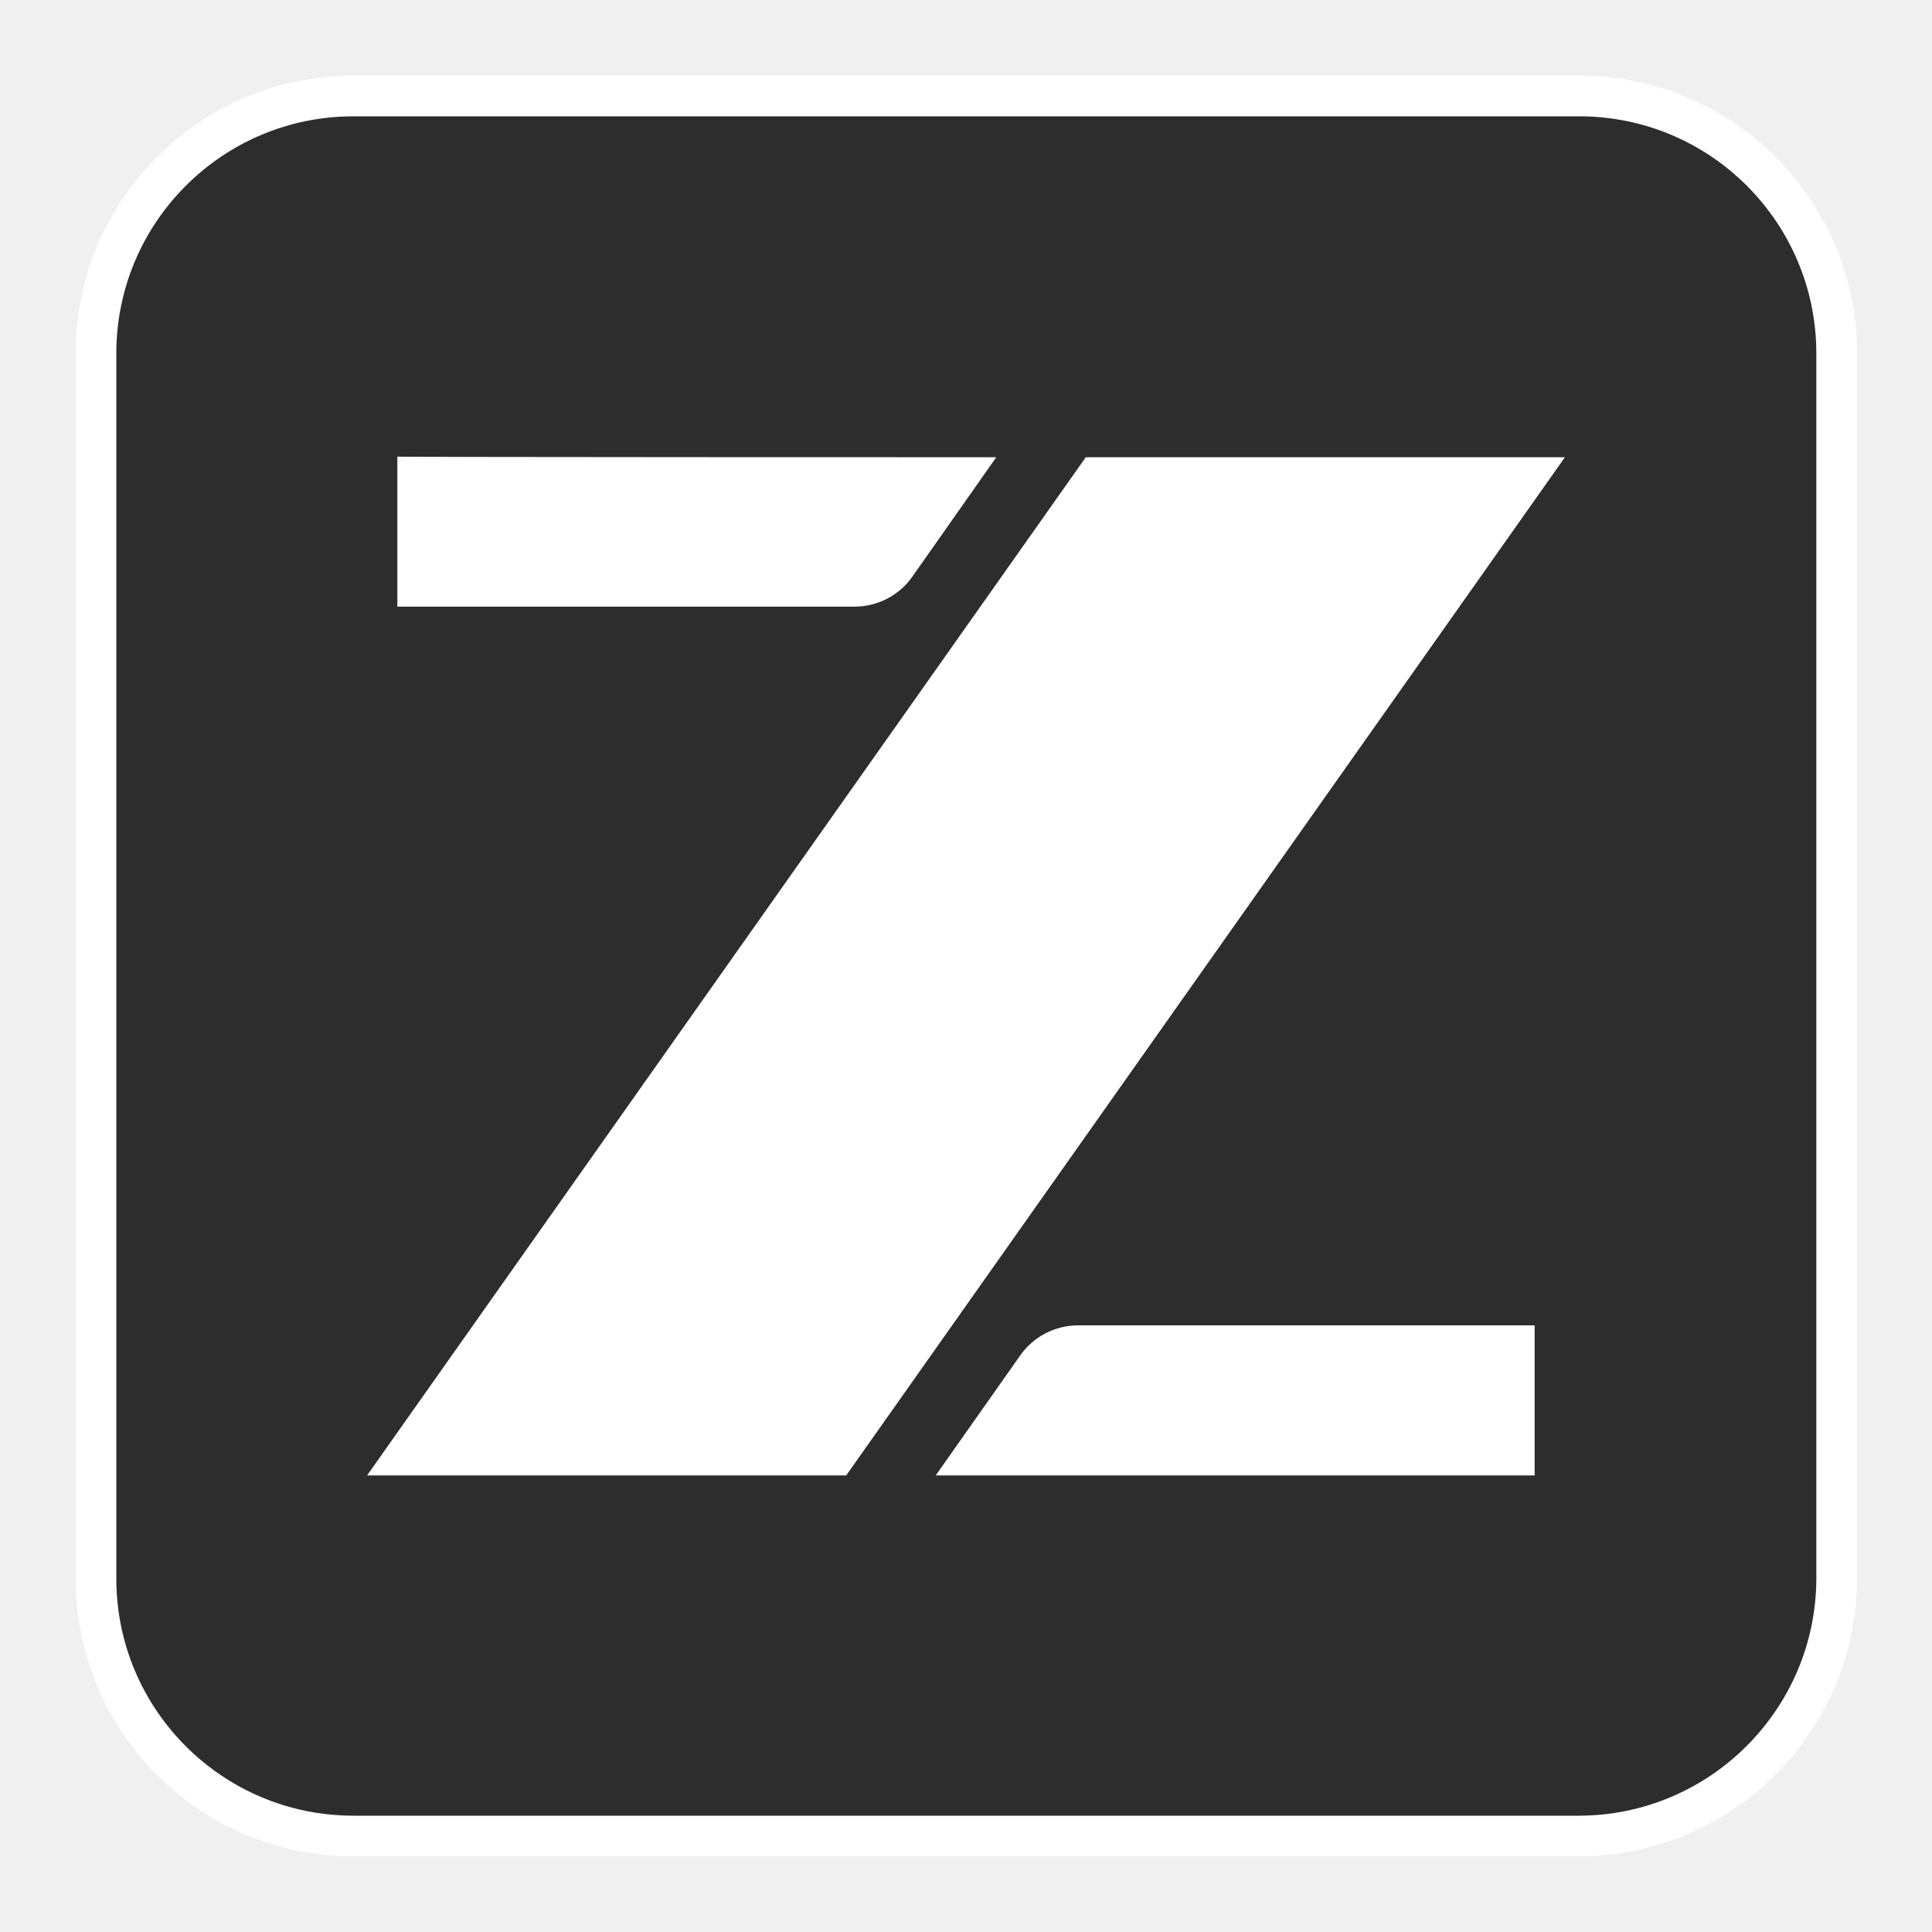
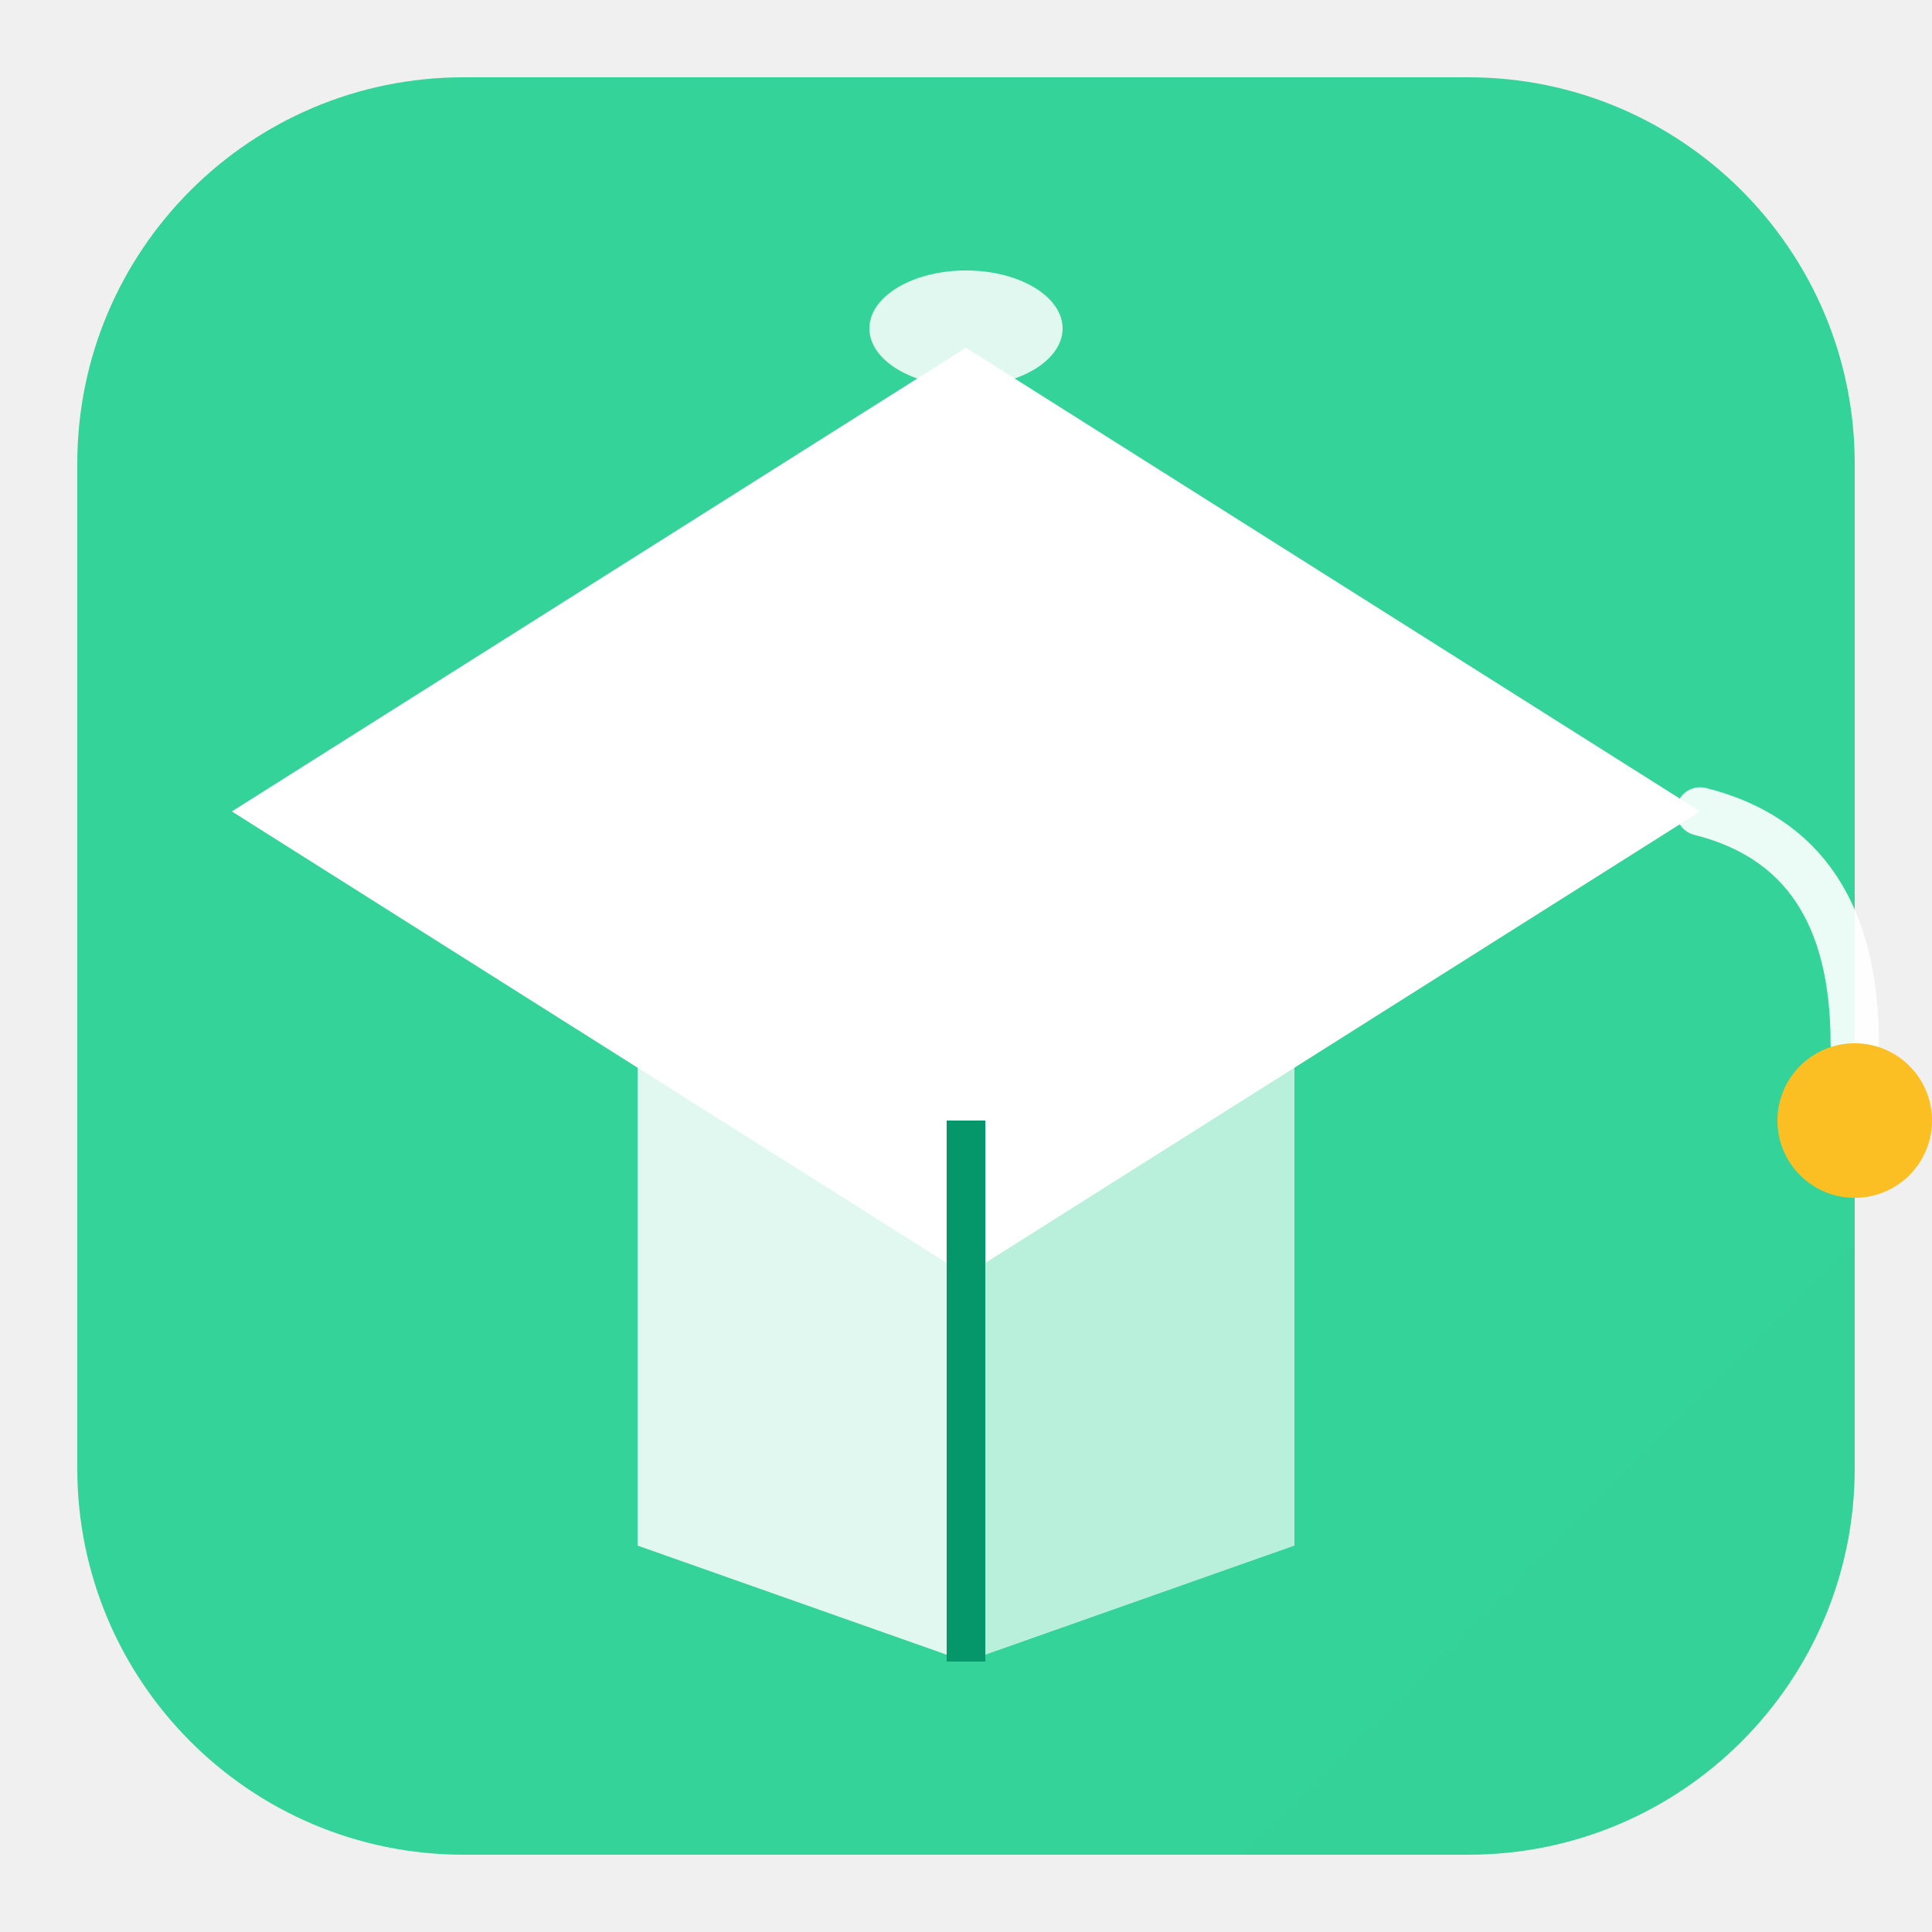
- <svg xmlns="http://www.w3.org/2000/svg" version="1.1" x="0px" y="0px" viewBox="0 0 30 30" style="enable-background:new 0 0 30 30;" xml:space="preserve">
+ <svg xmlns="http://www.w3.org/2000/svg" viewBox="0 0 100 100">
  <defs>
-     <style type="text/css">
-     .st194{fill:#2D2D2D;stroke:#FFFFFF;stroke-width:0.632;stroke-miterlimit:10;}
-     .st23{fill:#FFFFFF;}
- 
-     .z-breathe {
-       animation: breathe 2.5s ease-in-out infinite;
-     }
- 
-     @keyframes breathe {
-       0%, 100% { opacity: 0.7; }
-       50% { opacity: 1; }
-     }
-   </style>
+     <linearGradient id="lg" x1="0" y1="0" x2="100" y2="100">
+       <stop offset="0%" stop-color="#34d399" />
+       <stop offset="100%" stop-color="#059669" />
+     </linearGradient>
  </defs>
-   <g>
-     <path class="st194" d="M24.51,28.51H5.49c-2.21,0-4-1.79-4-4V5.49c0-2.21,1.79-4,4-4h19.03c2.21,0,4,1.79,4,4v19.03     C28.51,26.72,26.72,28.51,24.51,28.51z" />
-     <g class="z-breathe">
-       <path class="st23" d="M15.47,7.1l-1.3,1.85c-0.2,0.29-0.54,0.47-0.9,0.47h-7.1V7.09C6.16,7.1,15.47,7.1,15.47,7.1z" />
-       <polygon class="st23" points="24.3,7.1 13.14,22.91 5.7,22.91 16.86,7.1" />
-       <path class="st23" d="M14.53,22.91l1.31-1.86c0.2-0.29,0.54-0.47,0.9-0.47h7.09v2.33H14.53z" />
-     </g>
-   </g>
+   <rect x="4" y="4" width="92" height="92" rx="20" fill="url(#lg)" />
+   <polygon points="50,18 88,42 50,66 12,42" fill="white" />
+   <ellipse cx="50" cy="17" rx="5" ry="3" fill="rgba(255,255,255,0.85)" />
+   <path d="M88,42 Q96,44 96,54" fill="none" stroke="rgba(255,255,255,0.9)" stroke-width="2.5" stroke-linecap="round" />
+   <circle cx="96" cy="58" r="4" fill="#fbbf24" />
+   <path d="M33,52 L33,80 L50,86 L50,58 Z" fill="rgba(255,255,255,0.85)" />
+   <path d="M67,52 L67,80 L50,86 L50,58 Z" fill="rgba(255,255,255,0.65)" />
+   <line x1="50" y1="58" x2="50" y2="86" stroke="#059669" stroke-width="2" />
</svg>
